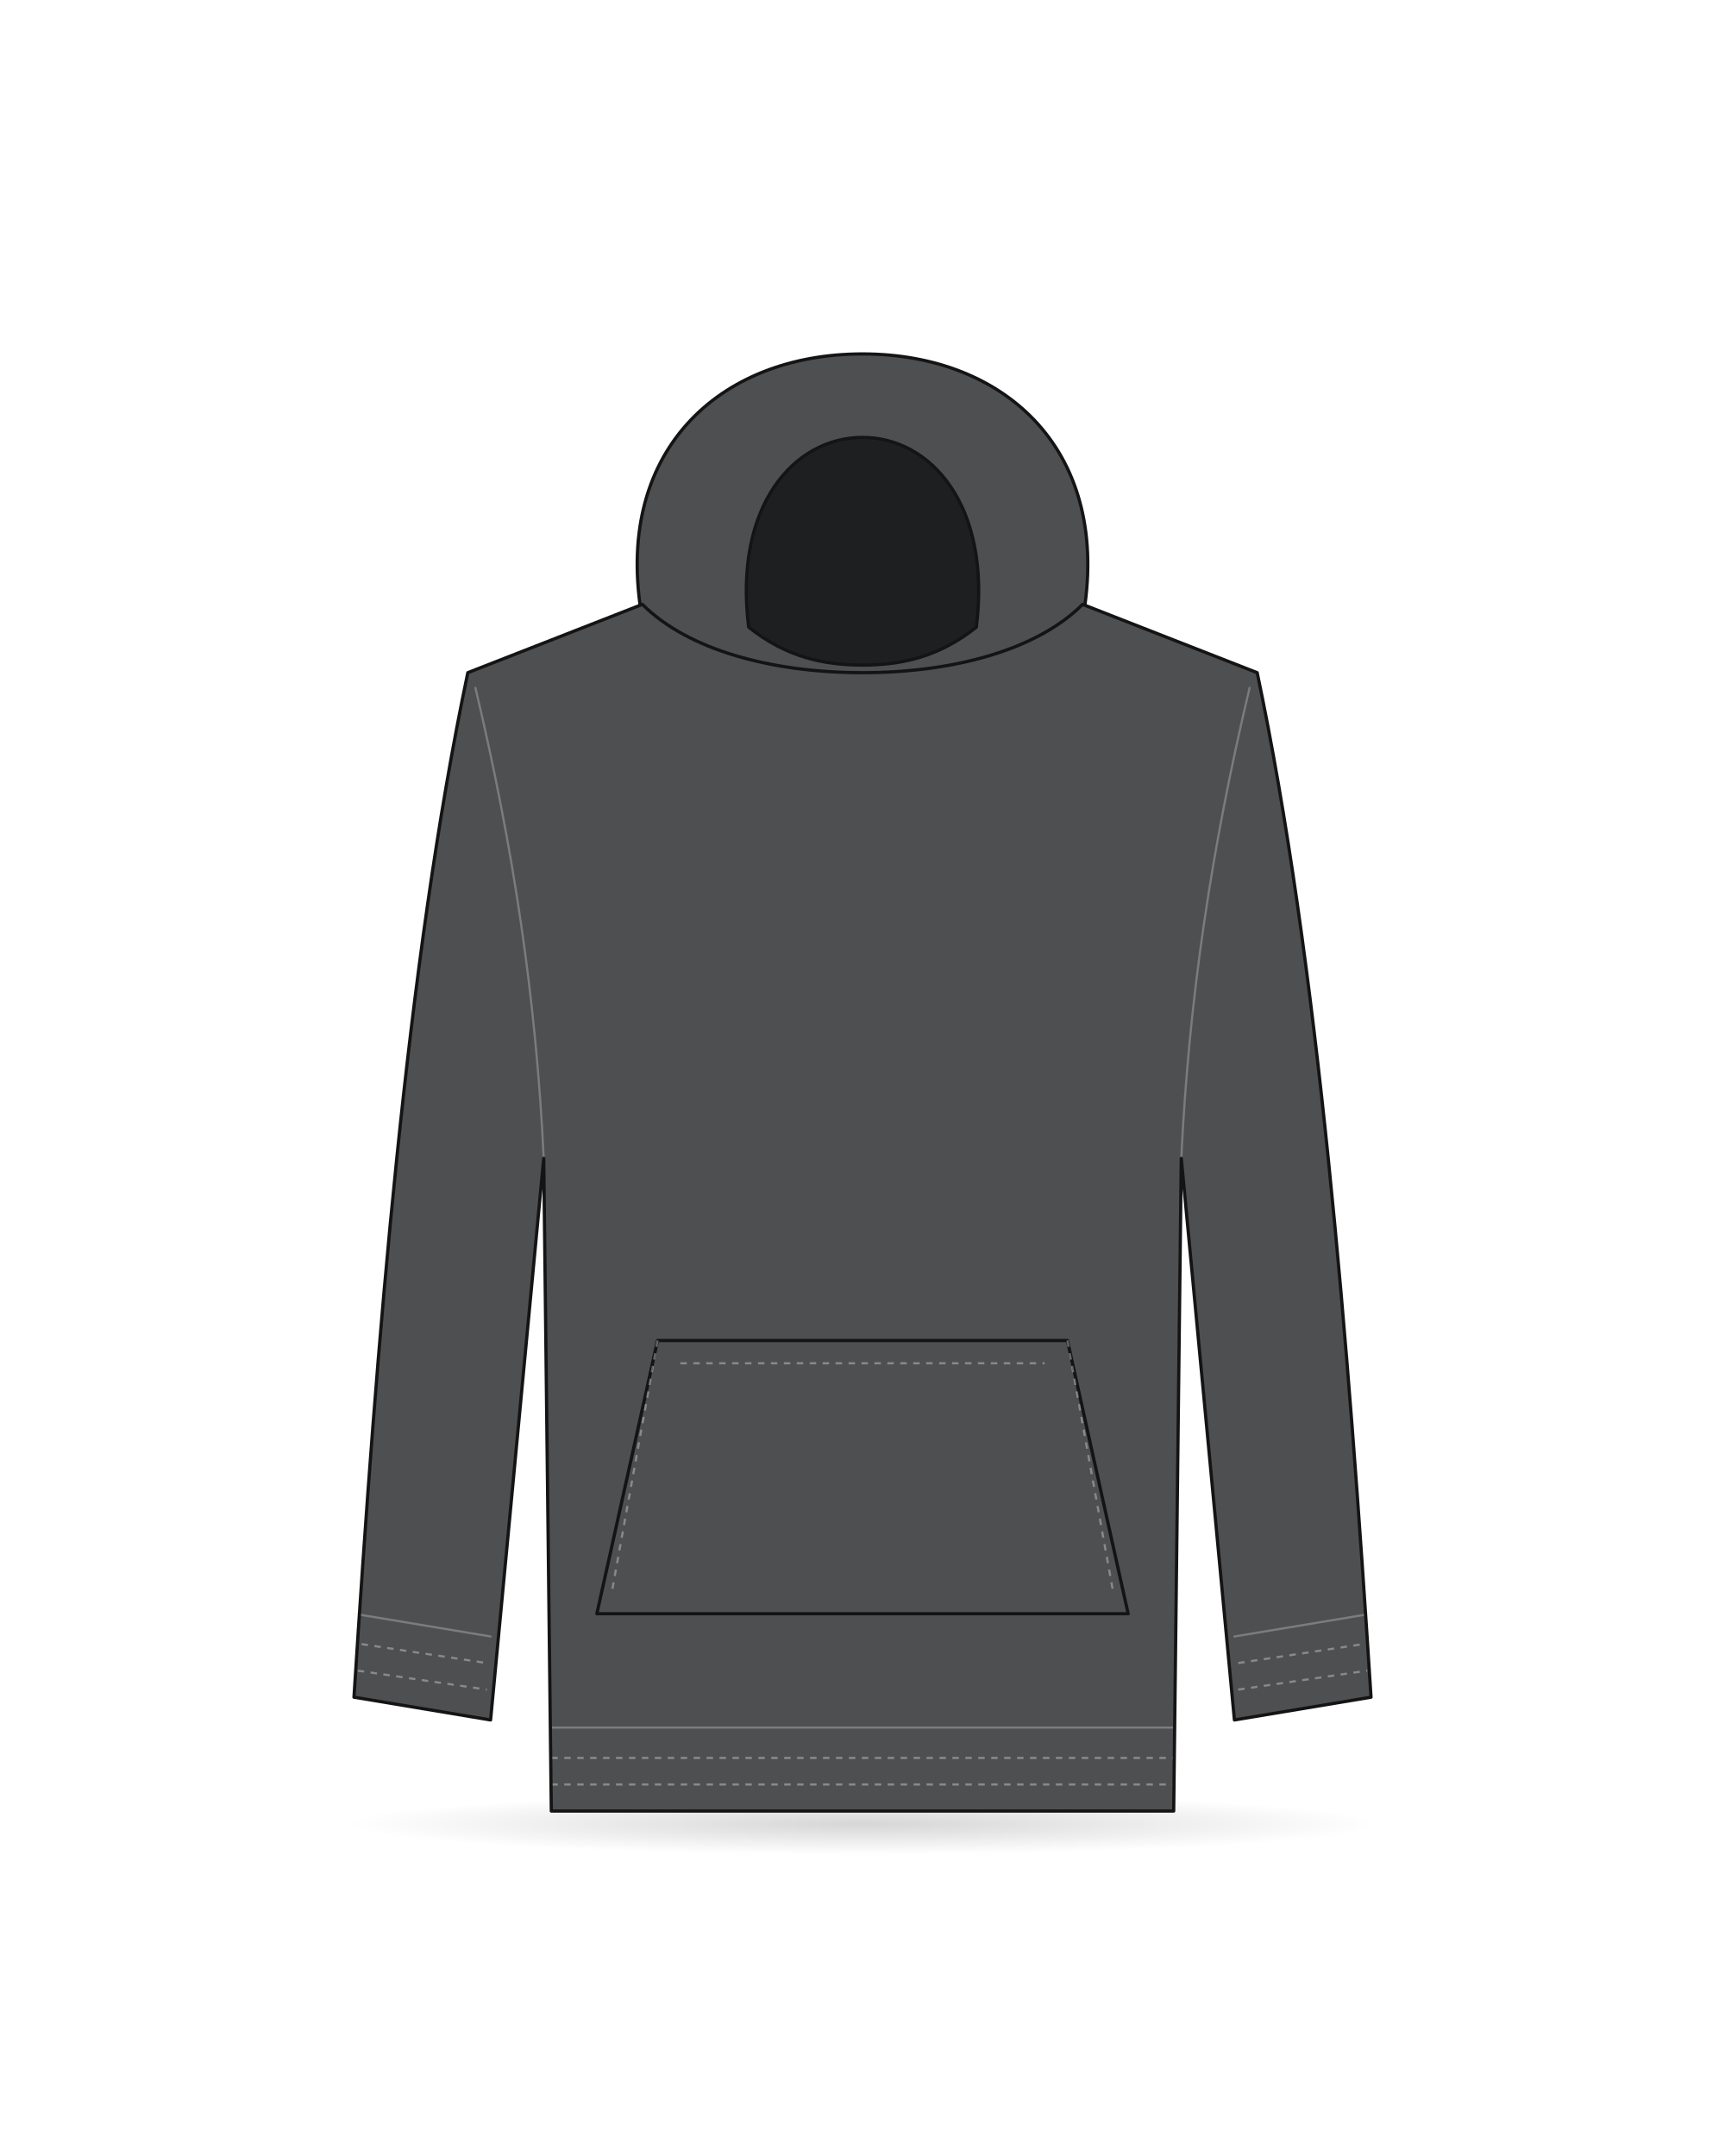
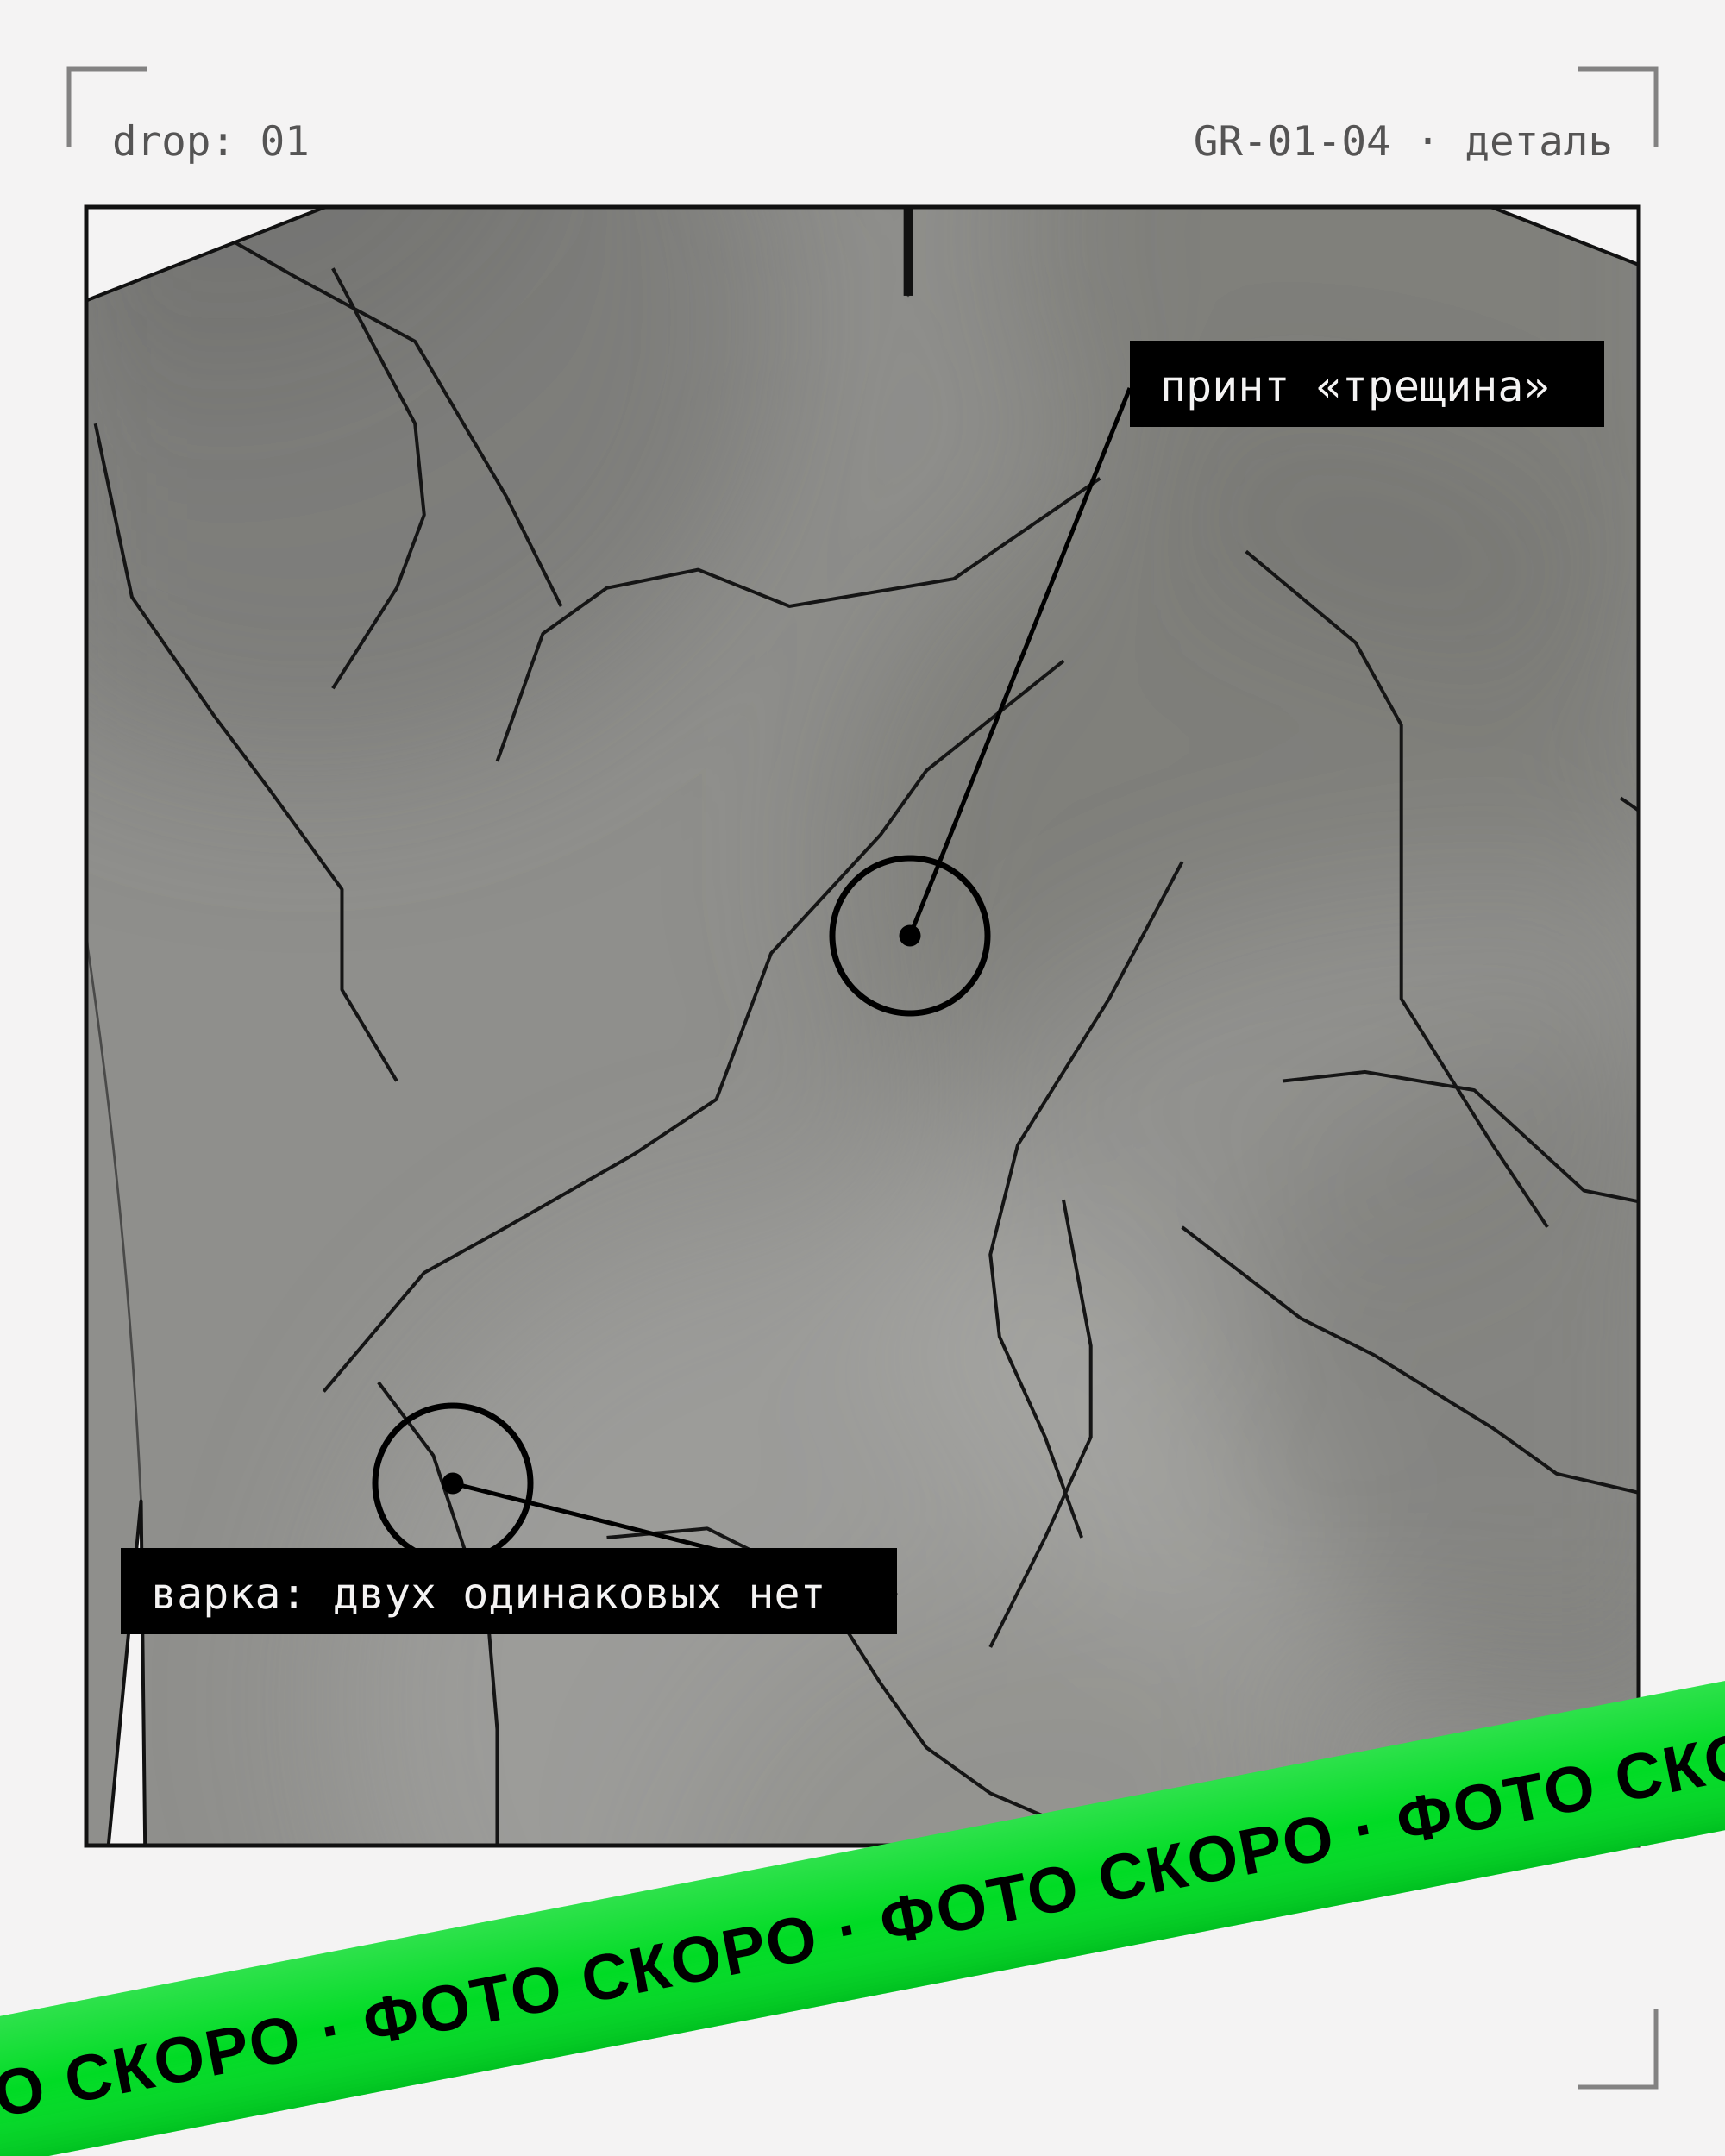
- <svg xmlns="http://www.w3.org/2000/svg" viewBox="0 0 400 500" width="800" height="1000" preserveAspectRatio="xMidYMid slice">
+ <svg xmlns="http://www.w3.org/2000/svg" viewBox="0 0 400 500" width="800" height="1000">
  <defs>
-     <radialGradient id="sh">
-       <stop offset="0" stop-color="#000" stop-opacity=".16" />
-       <stop offset="1" stop-color="#000" stop-opacity="0" />
-     </radialGradient>
+     <filter id="soft" x="-20%" y="-20%" width="140%" height="140%">
+       <feGaussianBlur stdDeviation="9" />
+     </filter>
+     <linearGradient id="tapeShade" x1="0" y1="0" x2="0" y2="1">
+       <stop offset="0" stop-color="#fff" stop-opacity=".18" />
+       <stop offset=".5" stop-color="#fff" stop-opacity="0" />
+       <stop offset="1" stop-color="#000" stop-opacity=".12" />
+     </linearGradient>
  </defs>
-   <ellipse cx="200" cy="423" rx="119" ry="7" fill="url(#sh)" />
-   <g transform="translate(200 420) scale(0.88) translate(-200 -424)">
-     <path d="M142 110 C134 66 162 40 200 40 C238 40 266 66 258 110 C246 122 226 128 200 128 C174 128 154 122 142 110 Z" fill="#4E4F51" />
-     <path d="M142 110 C134 66 162 40 200 40 C238 40 266 66 258 110 C246 122 226 128 200 128 C174 128 154 122 142 110 Z" fill="none" stroke="#141414" stroke-width="1.5" stroke-linecap="round" stroke-linejoin="round" vector-effect="non-scaling-stroke" />
-     <path d="M170 112 C166 80 182 62 200 62 C218 62 234 80 230 112 C220 120 210 122 200 122 C190 122 180 120 170 112 Z" fill="#1E1F20" />
-     <path d="M170 112 C166 80 182 62 200 62 C218 62 234 80 230 112 C220 120 210 122 200 122 C190 122 180 120 170 112 Z" fill="none" stroke="#141414" stroke-width="1.5" stroke-linecap="round" stroke-linejoin="round" vector-effect="non-scaling-stroke" />
-     <path d="M142 106 L96 124 C80 200 72 300 66 394 L102 400 L116 252 L118 424 L282 424 L284 252 L298 400 L334 394 C328 300 320 200 304 124 L258 106 C246 118 224 124 200 124 C176 124 154 118 142 106 Z" fill="#4E4F51" />
-     <path d="M116 252 C114 210 108 170 98 128 M284 252 C286 210 292 170 302 128 M66 372 L102 378 M298 378 L334 372 M118 402 L282 402" fill="none" stroke="#F2F1EE" stroke-width="1" stroke-linecap="round" stroke-linejoin="round" vector-effect="non-scaling-stroke" stroke-opacity="0.28" />
-     <path d="M68 380 L101 385 M67 387 L101 392 M299 385 L332 380 M299 392 L333 387 M118 410 L282 410 M118 417 L282 417" fill="none" stroke="#F2F1EE" stroke-width="1" stroke-linecap="butt" stroke-linejoin="round" vector-effect="non-scaling-stroke" stroke-dasharray="3 3" stroke-opacity="0.36" />
-     <path d="M146 300 L254 300 L270 372 L130 372 Z" fill="none" stroke="#141414" stroke-width="1.5" stroke-linecap="round" stroke-linejoin="round" vector-effect="non-scaling-stroke" />
-     <path d="M152 306 L248 306 M146 300 L134 366 M254 300 L266 366" fill="none" stroke="#F2F1EE" stroke-width="1" stroke-linecap="butt" stroke-linejoin="round" vector-effect="non-scaling-stroke" stroke-dasharray="3 3" stroke-opacity="0.36" />
-     <path d="M142 106 L96 124 C80 200 72 300 66 394 L102 400 L116 252 L118 424 L282 424 L284 252 L298 400 L334 394 C328 300 320 200 304 124 L258 106 C246 118 224 124 200 124 C176 124 154 118 142 106 Z" fill="none" stroke="#141414" stroke-width="1.5" stroke-linecap="round" stroke-linejoin="round" vector-effect="non-scaling-stroke" />
+   <rect width="400" height="500" fill="#F4F3F3" />
+   <path d="M16 34 L16 16 L34 16 M366 16 L384 16 L384 34 M16 466 L16 484 L34 484 M366 484 L384 484 L384 466" fill="none" stroke="#111" stroke-width="1" opacity=".5" />
+   <text x="26" y="36" font-family="Menlo,'SF Mono',ui-monospace,monospace" font-size="9.5" fill="#111" opacity=".7">drop: 01</text>
+   <text x="374" y="36" text-anchor="end" font-family="Menlo,'SF Mono',ui-monospace,monospace" font-size="9.5" fill="#111" opacity=".7">GR-01-04 · деталь</text>
+   <svg x="20" y="48" width="360" height="380" viewBox="110 110 170 180" preserveAspectRatio="xMidYMid slice">
+     <path d="M142 122 C128 70 160 38 200 38 C240 38 272 70 258 122 Z" fill="#8F8F8C" stroke="#111111" stroke-width="1.6" vector-effect="non-scaling-stroke" />
+     <clipPath id="cl">
+       <path d="M142 108 L96 126 C80 200 72 300 66 394 L102 400 L116 252 L118 424 L282 424 L284 252 L298 400 L334 394 C328 300 320 200 304 126 L258 108 Z" />
+     </clipPath>
+     <path d="M142 108 L96 126 C80 200 72 300 66 394 L102 400 L116 252 L118 424 L282 424 L284 252 L298 400 L334 394 C328 300 320 200 304 126 L258 108 Z" fill="#8F8F8C" />
+     <g clip-path="url(#cl)" filter="url(#soft)">
+       <ellipse cx="326" cy="318" rx="47" ry="52" fill="#B0B0AD" opacity="0.36" />
+       <ellipse cx="240" cy="182" rx="47" ry="45" fill="#6A6A67" opacity="0.45" />
+       <ellipse cx="164" cy="413" rx="64" ry="22" fill="#5d5d5a" opacity="0.52" />
+       <ellipse cx="274" cy="113" rx="63" ry="45" fill="#6A6A67" opacity="0.45" />
+       <ellipse cx="125" cy="87" rx="39" ry="44" fill="#5d5d5a" opacity="0.29" />
+       <ellipse cx="131" cy="355" rx="41" ry="26" fill="#B0B0AD" opacity="0.49" />
+       <ellipse cx="114" cy="399" rx="53" ry="51" fill="#5d5d5a" opacity="0.52" />
+       <ellipse cx="213" cy="302" rx="39" ry="40" fill="#6A6A67" opacity="0.41" />
+       <ellipse cx="263" cy="227" rx="65" ry="42" fill="#B0B0AD" opacity="0.38" />
+       <ellipse cx="285" cy="240" rx="51" ry="39" fill="#6A6A67" opacity="0.46" />
+       <ellipse cx="134" cy="123" rx="52" ry="49" fill="#6A6A67" opacity="0.50" />
+       <ellipse cx="192" cy="274" rx="55" ry="54" fill="#B0B0AD" opacity="0.38" />
+     </g>
+     <g clip-path="url(#cl)">
+       <path d="M320 293 L318 285 L316 269 L322 258 L335 253 L353 246 L361 231 M230 182 L222 197 L212 213 L209 225 L210 234 L215 245 L219 256 M316 358 L329 346 L335 336 L340 322 L348 306 L345 290 M293 250 L284 252 L271 249 L264 244 L251 236 L243 232 L230 222 M290 97 L281 93 L266 82 L259 77 L255 70 L256 60 L253 44 L257 34 M88 77 L93 84 L96 92 L111 102 L126 114 L133 118 L146 125 L156 142 L162 154 M104 283 L104 270 L93 258 L92 240 L87 231 L82 221 M217 219 L220 235 L220 245 L215 256 L209 268 M241 364 L233 366 L223 378 L215 382 L203 394 M120 354 L138 348 L152 347 L169 338 L179 321 M119 335 L135 343 L145 349 L164 348 L182 352 L197 352 L211 364 L219 372 M183 363 L198 352 L209 350 L216 341 L224 328 L240 318 L246 301 L259 289 M217 160 L202 172 L197 179 L185 192 L179 208 L170 214 L156 222 L147 227 L136 240 M270 222 L264 213 L254 197 L254 183 L254 167 L249 158 L237 148 M167 256 L178 255 L190 261 L197 272 L202 279 L209 284 L223 290 L233 288 L247 293 M221 140 L205 151 L187 154 L177 150 L167 152 L160 157 L155 171 M289 221 L274 218 L262 207 L250 205 L241 206 M301 237 L295 228 L292 219 L298 200 L294 186 L278 175 M142 239 L148 247 L154 265 L155 277 L155 294 L160 304 L167 310 L175 317 M137 117 L146 134 L147 144 L144 152 L137 163 M260 327 L245 324 L233 322 L221 314 L214 307 L206 304 L195 295 L177 291 M144 206 L138 196 L138 185 L130 174 L124 166 L115 153 L111 134" fill="none" stroke="#151515" stroke-width="1.6" stroke-linejoin="bevel" vector-effect="non-scaling-stroke" />
+     </g>
+     <path d="M200 40 L200 120 M118 404 L282 404 M66 378 L102 384 M298 384 L334 378 M116 252 C114 210 108 170 98 130 M284 252 C286 210 292 170 302 130" fill="none" stroke="#333" stroke-width="1.1" stroke-linecap="round" vector-effect="non-scaling-stroke" opacity=".75" />
+     <path d="M142 108 L96 126 C80 200 72 300 66 394 L102 400 L116 252 L118 424 L282 424 L284 252 L298 400 L334 394 C328 300 320 200 304 126 L258 108 Z" fill="none" stroke="#111111" stroke-width="1.6" stroke-linejoin="round" vector-effect="non-scaling-stroke" />
+     <path d="M200 40 L200 120" stroke="#111111" stroke-width="1" />
+   </svg>
+   <rect x="20" y="48" width="360" height="380" fill="none" stroke="#111" stroke-width="1" />
+   <circle cx="211" cy="217" r="18" fill="none" stroke="#000" stroke-width="1.4" />
+   <circle cx="211" cy="217" r="2.5" fill="#000" />
+   <path d="M211 217 L262 90" stroke="#000" stroke-width="1" />
+   <rect x="262" y="79" width="110" height="20" fill="#000" />
+   <text x="269" y="93" font-family="Menlo,'SF Mono',ui-monospace,monospace" font-size="10" fill="#F4F3F3">принт «трещина»</text>
+   <circle cx="105" cy="344" r="18" fill="none" stroke="#000" stroke-width="1.4" />
+   <circle cx="105" cy="344" r="2.5" fill="#000" />
+   <path d="M105 344 L208 370" stroke="#000" stroke-width="1" />
+   <rect x="28" y="359" width="180" height="20" fill="#000" />
+   <text x="35" y="373" font-family="Menlo,'SF Mono',ui-monospace,monospace" font-size="10" fill="#F4F3F3">варка: двух одинаковых нет</text>
+   <g transform="rotate(-11 200 446)">
+     <rect x="-80" y="429" width="560" height="34" fill="#00DB24" />
+     <rect x="-80" y="429" width="560" height="34" fill="url(#tapeShade)" />
+     <text x="-40" y="452" font-family="'Arial Black','Helvetica Neue',Arial,sans-serif" font-weight="900" font-size="15" letter-spacing=".5" fill="#000">  ФОТО СКОРО  ·  ФОТО СКОРО  ·  ФОТО СКОРО  ·  ФОТО СКОРО  ·  ФОТО СКОРО  ·  ФОТО СКОРО  ·</text>
  </g>
</svg>
